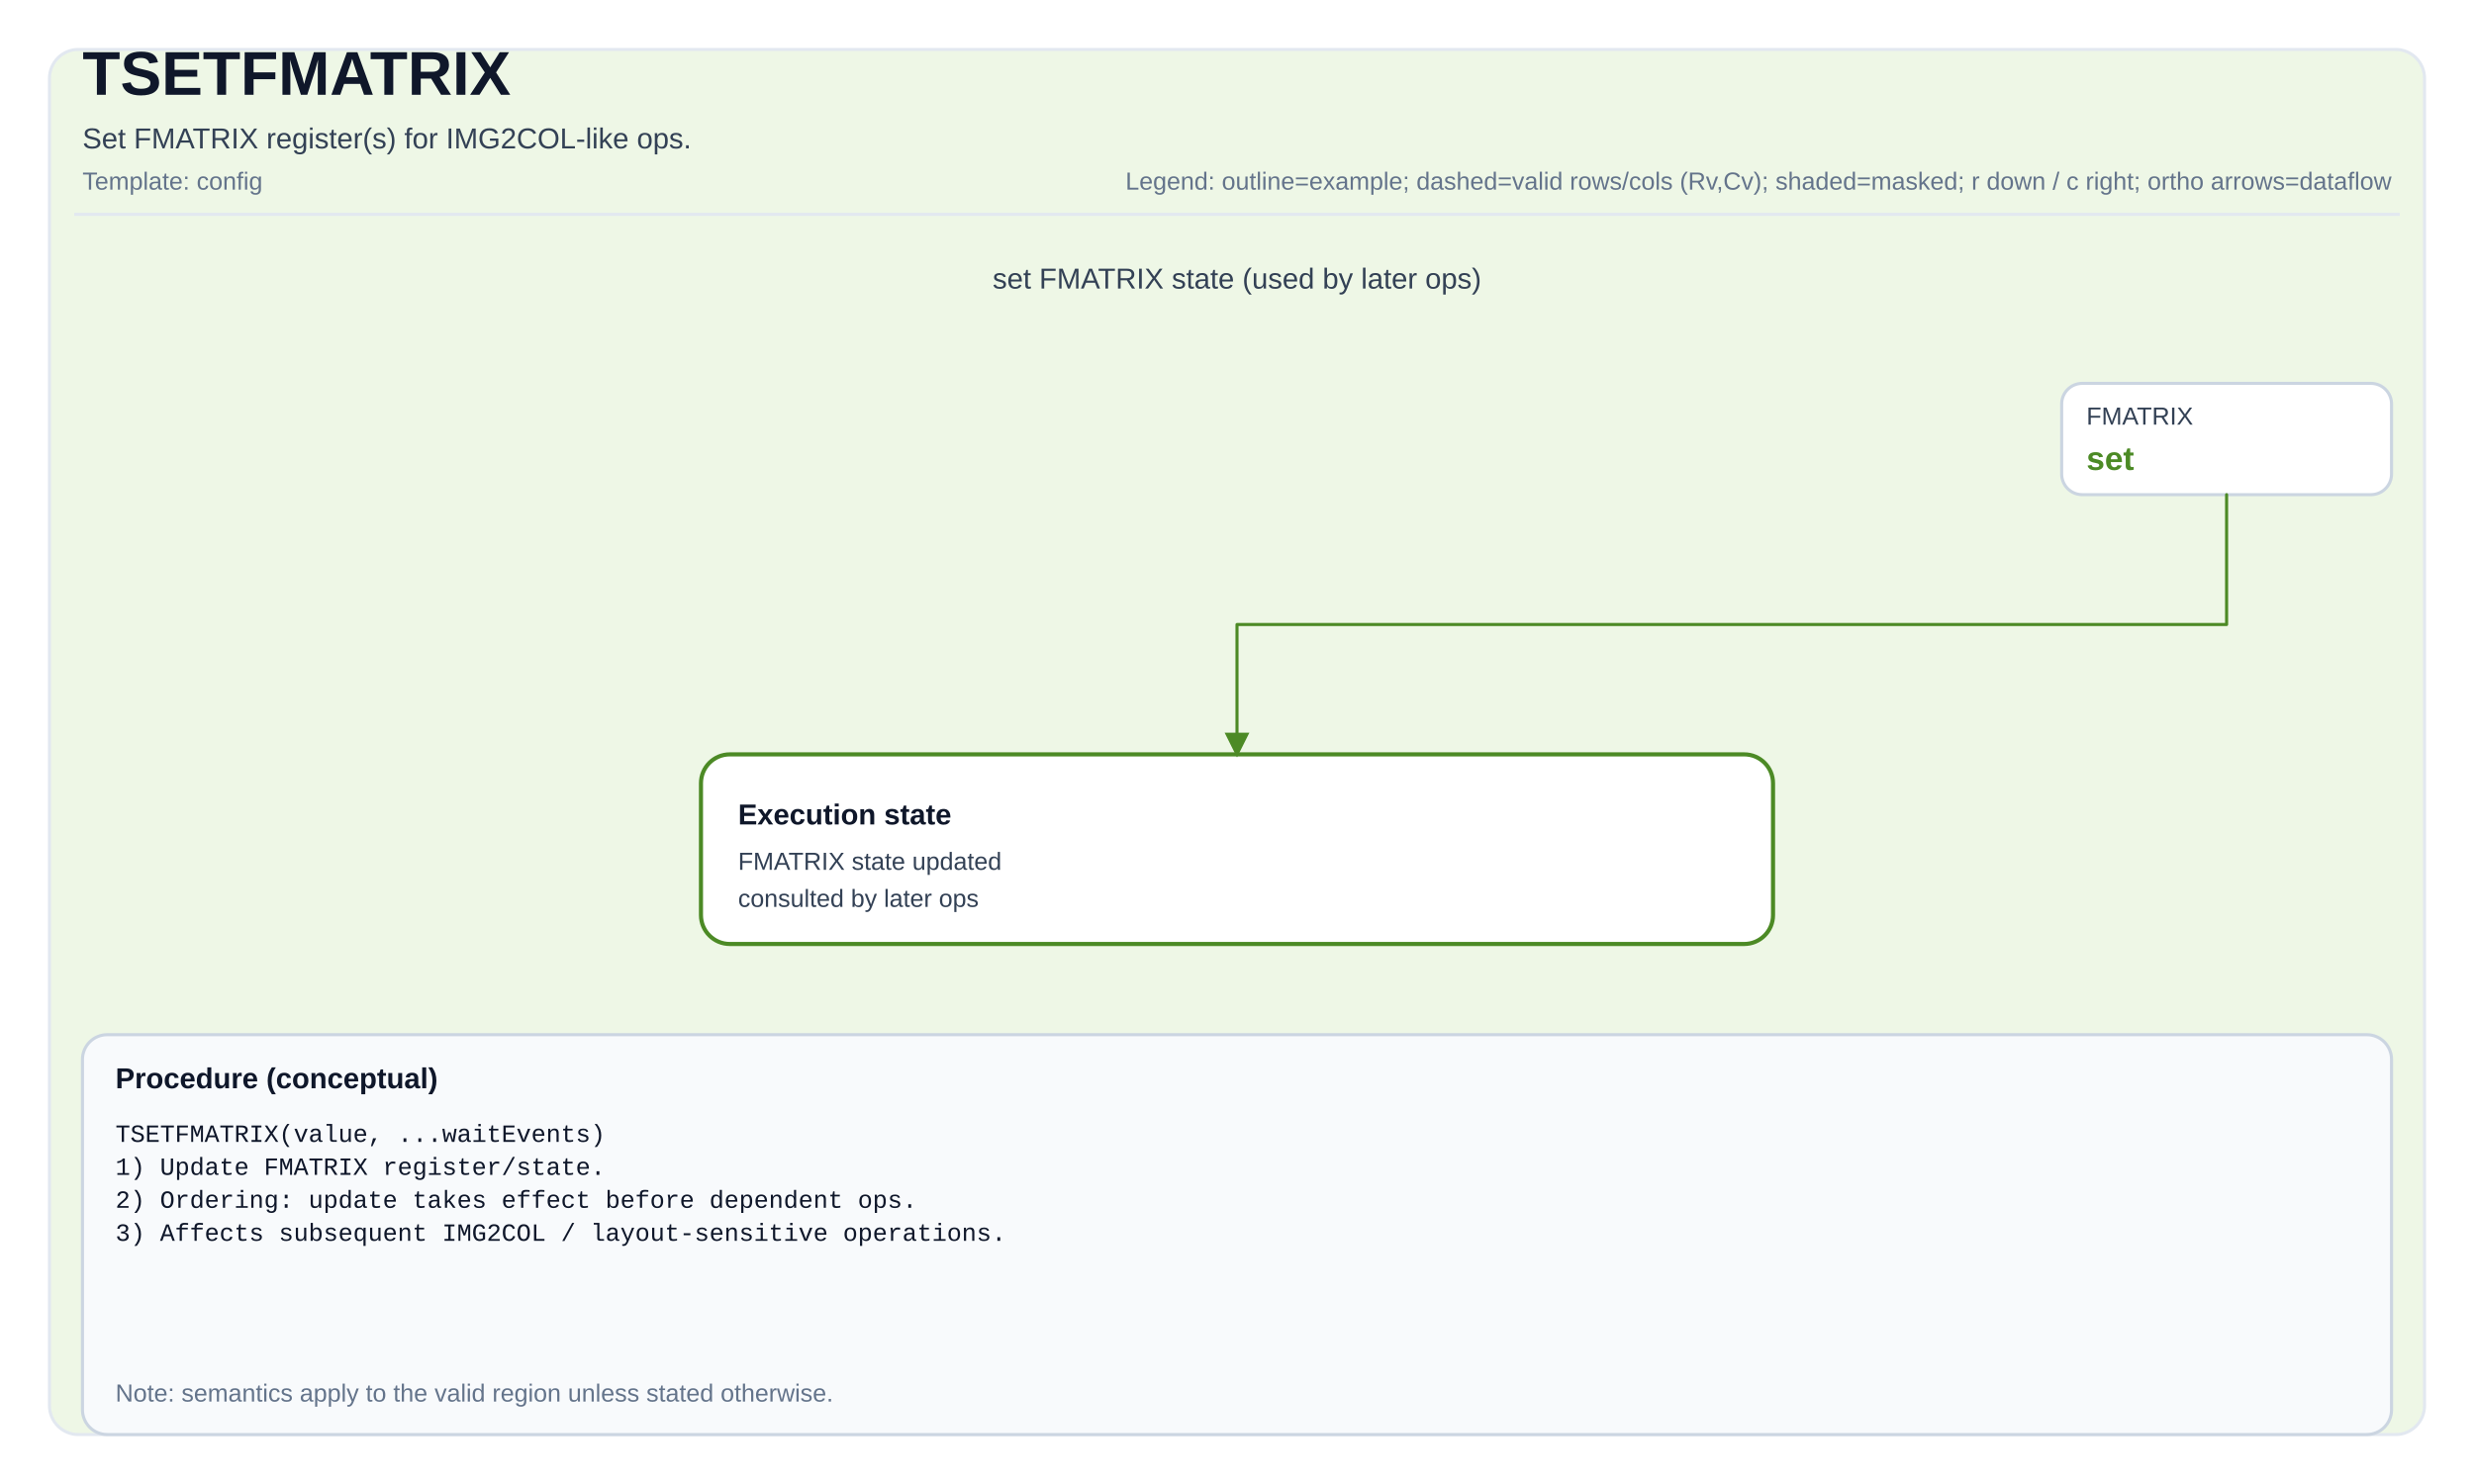
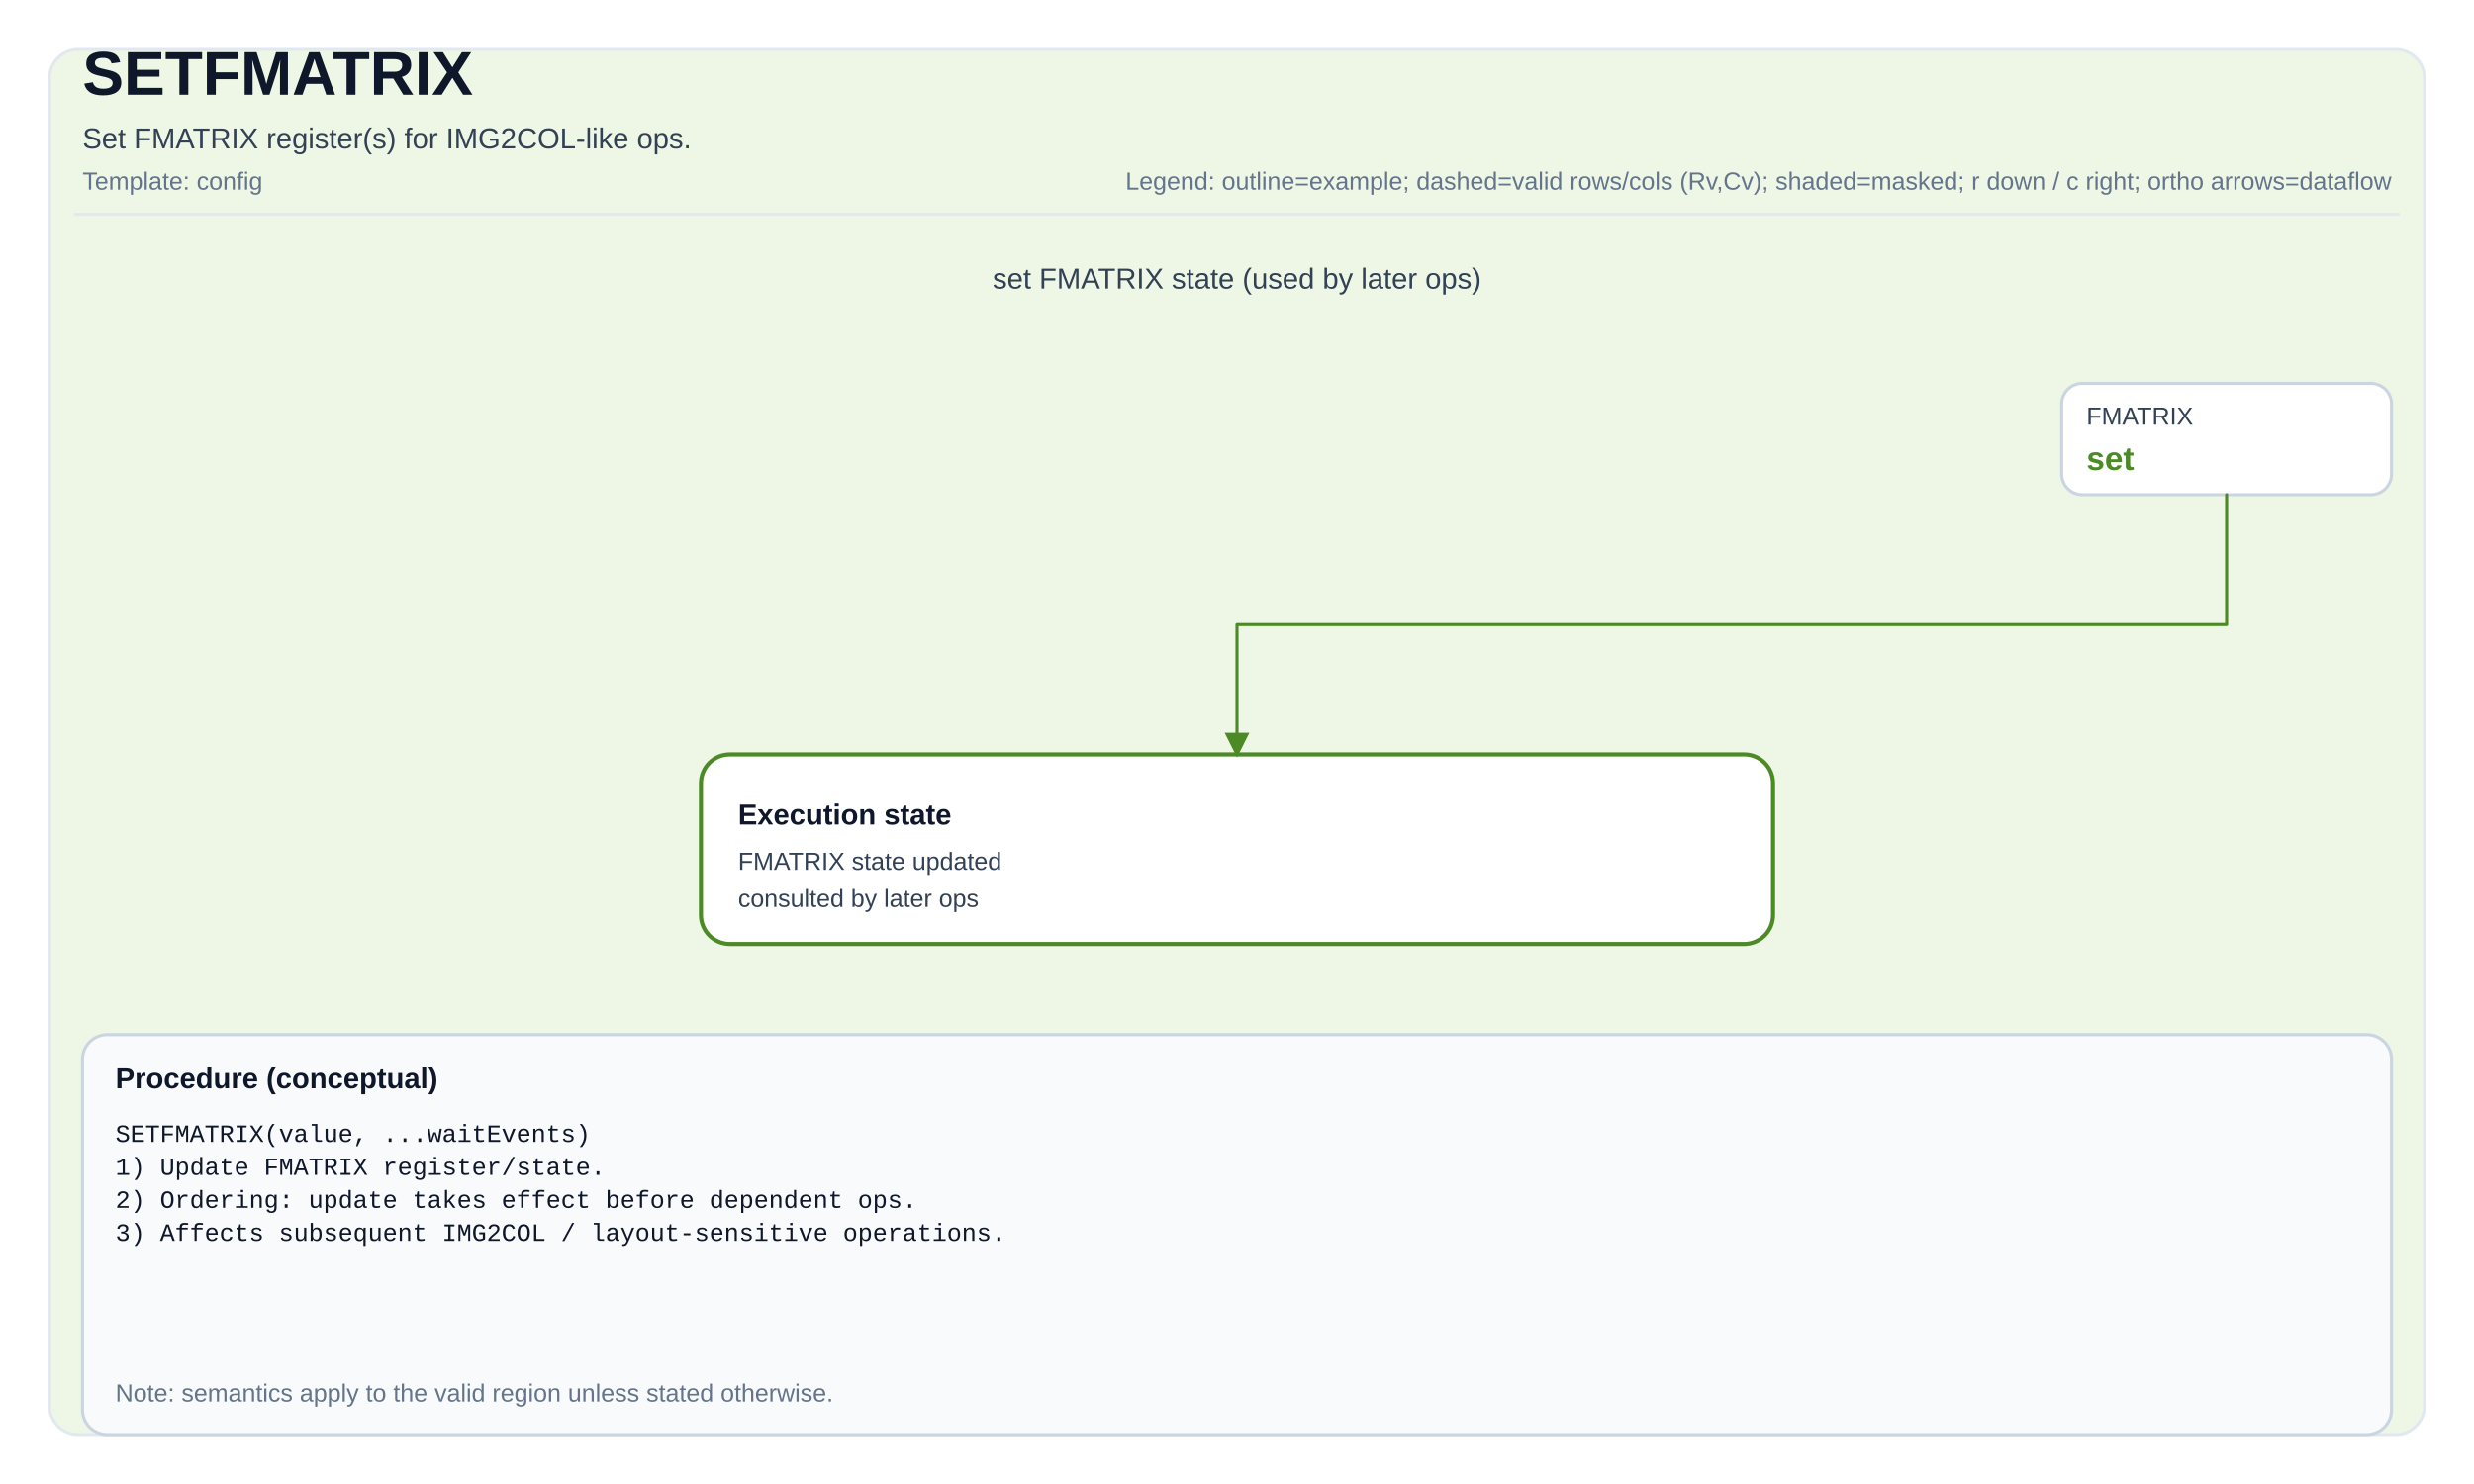
- <svg xmlns="http://www.w3.org/2000/svg" width="1200" height="720" viewBox="0 0 1200 720" role="img" aria-label="TSETFMATRIX tile operation diagram">
+ <svg xmlns="http://www.w3.org/2000/svg" width="1200" height="720" viewBox="0 0 1200 720" role="img" aria-label="SETFMATRIX tile operation diagram">
  <defs>
    <marker id="arrow" markerWidth="8" markerHeight="8" refX="7" refY="4" orient="auto">
      <path d="M0,0 L0,8 L8,4 z" fill="#4C8A25" />
    </marker>
    <marker id="axisArrow" markerWidth="8" markerHeight="8" refX="7" refY="4" orient="auto">
      <path d="M0,0 L0,8 L8,4 z" fill="#64748b" />
    </marker>
  </defs>
  <style>
svg { font-family: Arial, Helvetica, sans-serif; }
.title { font-size: 30px; font-weight: 700; fill: #0f172a; }
.subtitle { font-size: 14px; fill: #334155; }
.meta { font-size: 12px; fill: #64748b; }
.frame { fill: white; }
.panel { fill: #EEF7E6; stroke: #e2e8f0; stroke-width: 1.5; rx: 14; }
.tileLabel { font-size: 14px; font-weight: 700; fill: #0f172a; }
.tileBorder { fill: none; stroke: #475569; stroke-width: 1.5; }
.cell { fill: #ffffff; stroke: #94a3b8; stroke-width: 1; }
.cellMasked { fill: #e2e8f0; }
.cellHL { stroke-width: 2; }
.cellText { font-family: ui-monospace, SFMono-Regular, Menlo, Monaco, Consolas, 'Liberation Mono', 'Courier New', monospace; font-size: 10px; fill: #0f172a; }
.arrow { stroke-width: 1.5; fill: none; stroke-linejoin: round; stroke-linecap: round; }
.axisLine { stroke: #64748b; stroke-width: 1.5; fill: none; }
.axisText { font-size: 10px; fill: #64748b; font-weight: 700; }
.opCircle { fill: #ffffff; stroke-width: 2; }
.opRect { fill: #ffffff; stroke-width: 2; }
.opText { font-size: 10px; font-weight: 800; fill: #0f172a; }
.procBox { fill: #f8fafc; stroke: #cbd5e1; stroke-width: 1.5; rx: 12; }
.procTitle { font-size: 14px; font-weight: 700; fill: #0f172a; }
.procText { font-family: ui-monospace, SFMono-Regular, Menlo, Monaco, Consolas, 'Liberation Mono', 'Courier New', monospace; font-size: 12px; fill: #0f172a; }
.smallLabel { font-size: 12px; fill: #334155; }
.scalarBox { fill: #ffffff; stroke: #cbd5e1; stroke-width: 1.5; }
.scalarValue { font-size: 16px; font-weight: 700; }
.validBox { fill: none; stroke-width: 2; stroke-dasharray: 6 4; }
</style>
  <rect x="0" y="0" width="1200" height="720" class="frame" />
  <rect x="24" y="24" width="1152" height="672" class="panel" />
-   <text x="40" y="46" class="title">TSETFMATRIX</text>
+   <text x="40" y="46" class="title">SETFMATRIX</text>
  <text x="40" y="72" class="subtitle">Set FMATRIX register(s) for IMG2COL-like ops.</text>
  <text x="40" y="92" class="meta">Template: config</text>
  <text x="1160" y="92" class="meta" text-anchor="end">Legend: outline=example; dashed=valid rows/cols (Rv,Cv); shaded=masked; r down / c right; ortho arrows=dataflow</text>
  <line x1="36" y1="104" x2="1164" y2="104" stroke="#e2e8f0" stroke-width="1.5" />
  <text x="600" y="140" class="subtitle" text-anchor="middle" fill="#4C8A25">set FMATRIX state (used by later ops)</text>
  <rect x="1000" y="186" width="160" height="54" rx="10" class="scalarBox" />
  <text x="1012" y="206" class="smallLabel">FMATRIX</text>
  <text x="1012" y="228" class="scalarValue" fill="#4C8A25">set</text>
  <rect x="340" y="366" width="520" height="92" rx="14" fill="#ffffff" stroke="#4C8A25" stroke-width="2" />
  <text x="358" y="400" class="tileLabel">Execution state</text>
  <text x="358" y="422" class="smallLabel" xml:space="preserve">
    <tspan x="358" dy="0">FMATRIX state updated</tspan>
    <tspan x="358" dy="18">consulted by later ops</tspan>
  </text>
  <path d="M 1080 240 L 1080 303 L 600 303 L 600 366" class="arrow" stroke="#4C8A25" marker-end="url(#arrow)" />
  <rect x="40" y="502" width="1120" height="194" class="procBox" />
  <text x="56" y="528" class="procTitle">Procedure (conceptual)</text>
  <text x="56" y="554" class="procText" xml:space="preserve">
-     <tspan x="56" dy="0">TSETFMATRIX(value, ...waitEvents)</tspan>
+     <tspan x="56" dy="0">SETFMATRIX(value, ...waitEvents)</tspan>
    <tspan x="56" dy="16">1) Update FMATRIX register/state.</tspan>
    <tspan x="56" dy="16">2) Ordering: update takes effect before dependent ops.</tspan>
    <tspan x="56" dy="16">3) Affects subsequent IMG2COL / layout-sensitive operations.</tspan>
  </text>
  <text x="56" y="680" class="meta">Note: semantics apply to the valid region unless stated otherwise.</text>
</svg>
